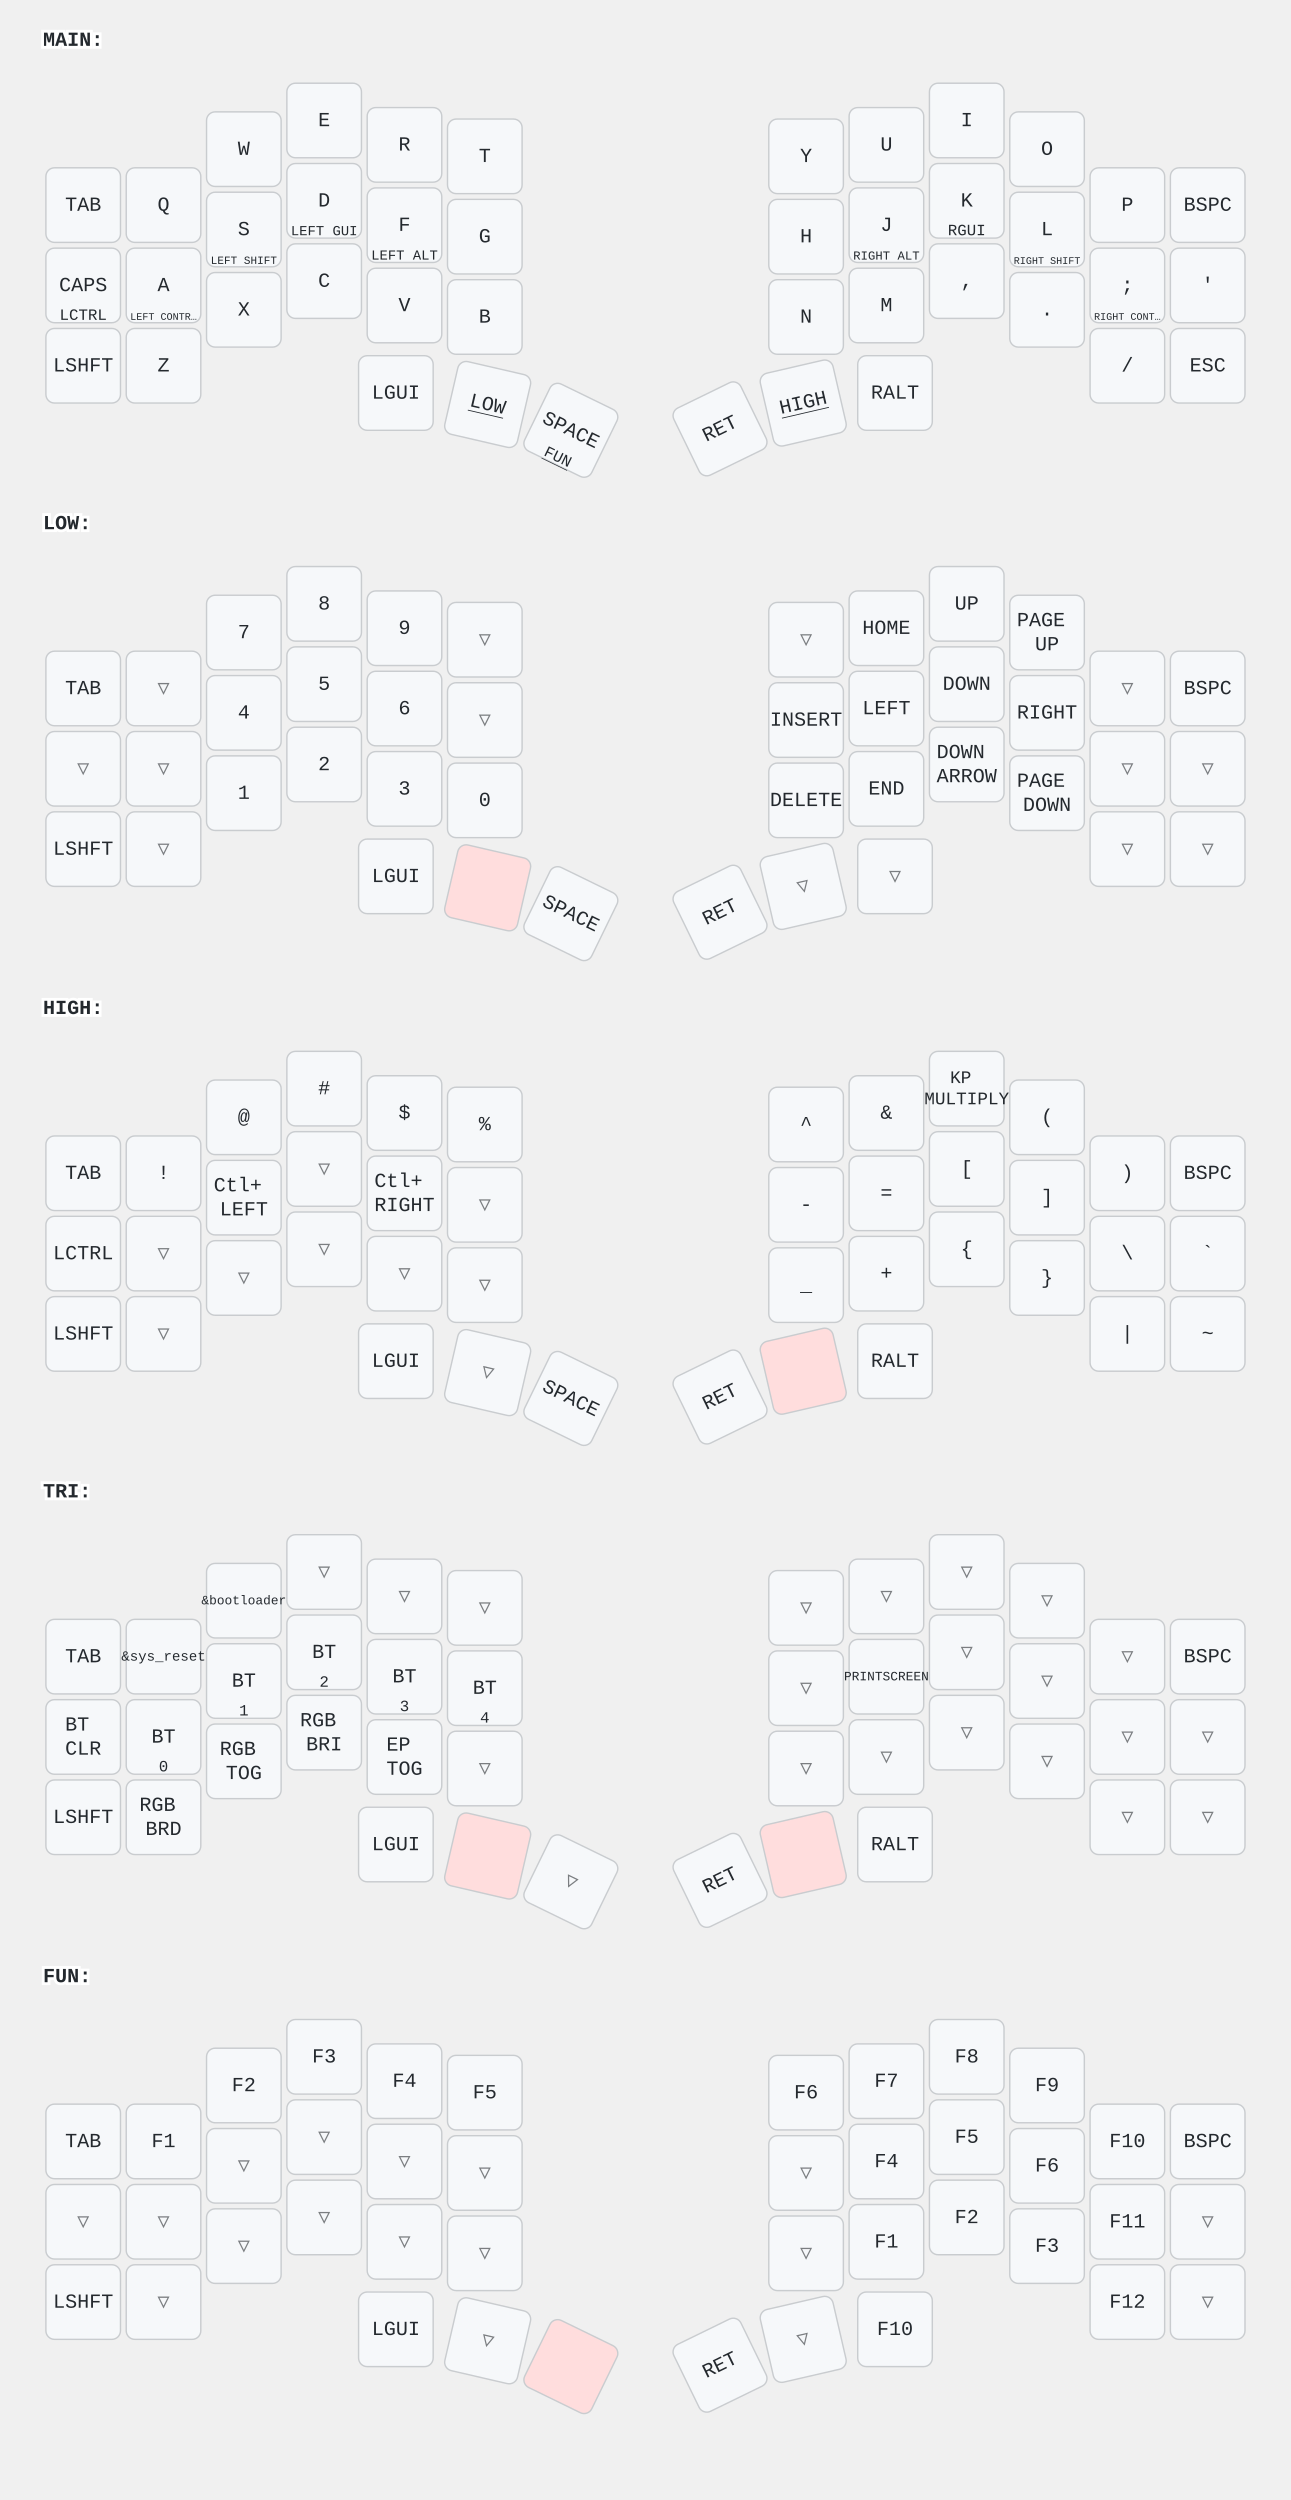
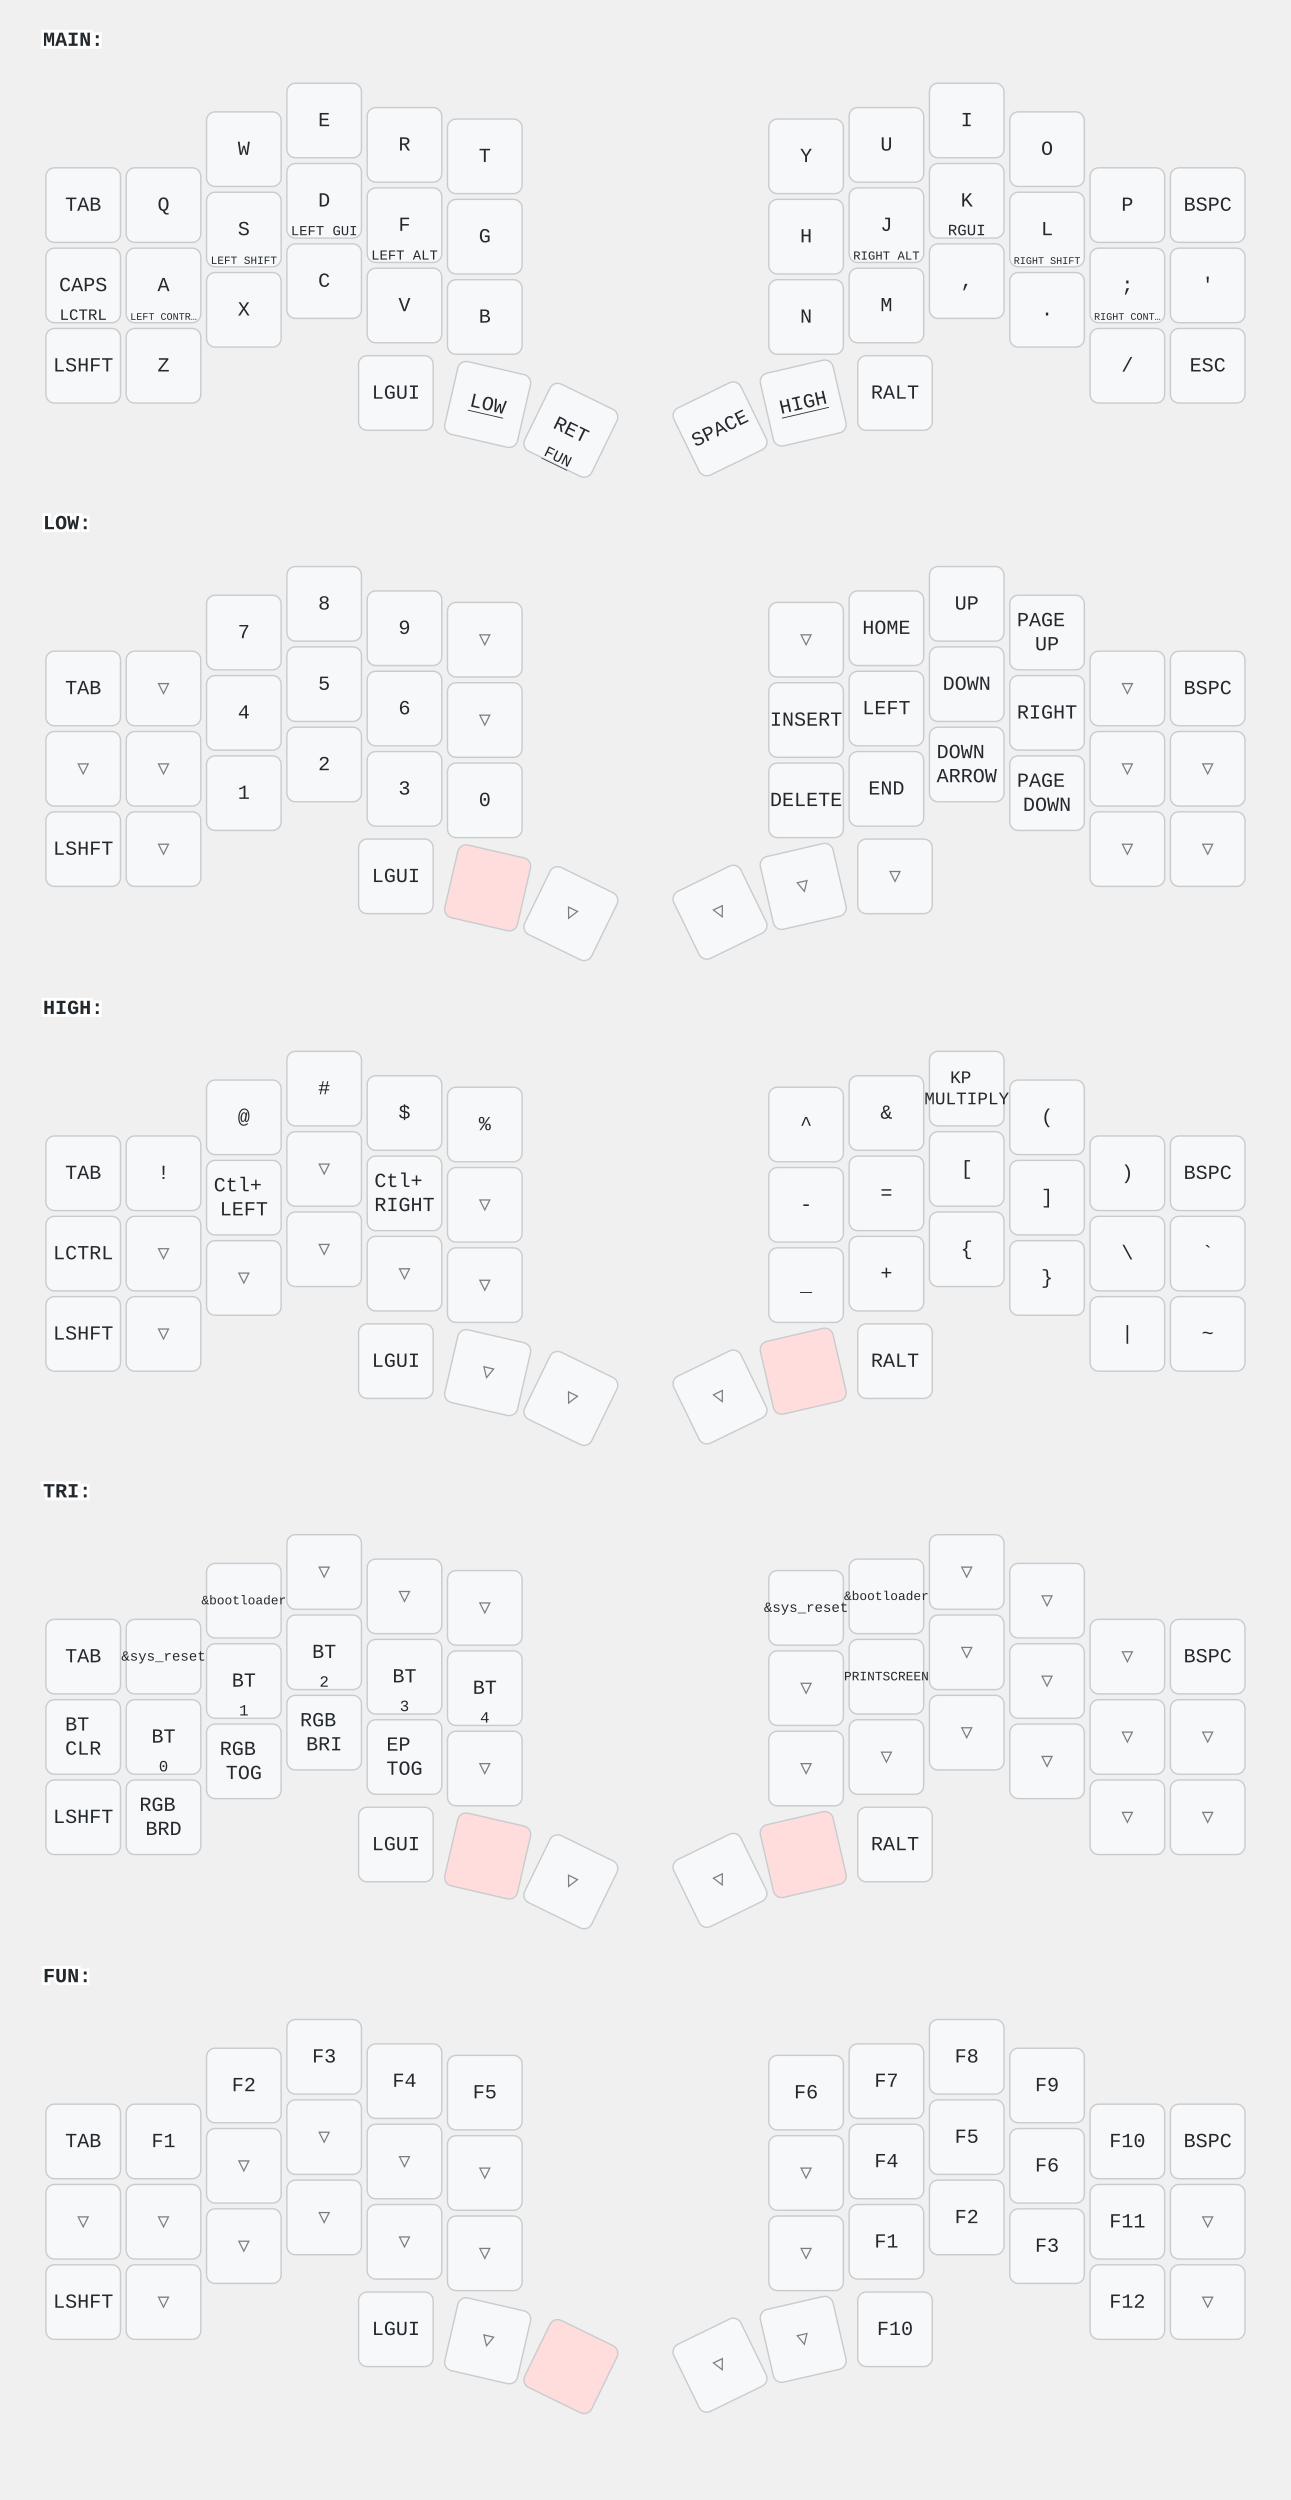
<svg xmlns="http://www.w3.org/2000/svg" width="900" height="1743" viewBox="0 0 900 1743" class="keymap">
  <style>/* inherit to force styles through use tags */
svg path {
    fill: inherit;
}

/* font and background color specifications */
svg.keymap {
    font-family: SFMono-Regular,Consolas,Liberation Mono,Menlo,monospace;
    font-size: 14px;
    font-kerning: normal;
    text-rendering: optimizeLegibility;
    fill: #24292e;
}

/* default key styling */
rect.key {
    fill: #f6f8fa;
}

rect.key, rect.combo {
    stroke: #c9cccf;
    stroke-width: 1;
}

/* default key side styling, only used is draw_key_sides is set */
rect.side {
    filter: brightness(90%);
}

/* color accent for combo boxes */
rect.combo, rect.combo-separate {
    fill: #cdf;
}

/* color accent for held keys */
rect.held, rect.combo.held {
    fill: #fdd;
}

/* color accent for ghost (optional) keys */
rect.ghost, rect.combo.ghost {
    stroke-dasharray: 4, 4;
    stroke-width: 2;
}

text {
    text-anchor: middle;
    dominant-baseline: middle;
}

/* styling for layer labels */
text.label {
    font-weight: bold;
    text-anchor: start;
    stroke: white;
    stroke-width: 4;
    paint-order: stroke;
}

/* styling for optional footer */
text.footer {
    text-anchor: end;
    dominant-baseline: auto;
    stroke: white;
    stroke-width: 4;
    paint-order: stroke;
}

/* styling for combo tap, and key non-tap label text */
text.combo, text.hold, text.shifted, text.left, text.right, text.tl, text.tr, text.bl, text.br {
    font-size: 11px;
}

text.hold, text.bl, text.br {
    text-anchor: middle;
    dominant-baseline: auto;
}

text.shifted, text.tl, text.tr {
    text-anchor: middle;
    dominant-baseline: hanging;
}

text.left, text.tl, text.bl {
    text-anchor: start;
}

text.right, text.tr, text.br {
    text-anchor: end;
}

text.layer-activator {
    text-decoration: underline;
}

/* styling for hold/shifted label text in combo box */
text.combo.hold, text.combo.shifted, text.combo.left, text.combo.right {
    font-size: 8px;
}

/* lighter symbol for transparent keys */
text.trans {
    fill: #7b7e81;
}

/* styling for combo dendrons */
path.combo {
    stroke-width: 1;
    stroke: gray;
    fill: none;
}

/* Start Tabler Icons Cleanup */
/* cannot use height/width with glyphs */
.icon-tabler &gt; path {
    fill: inherit;
    stroke: inherit;
    stroke-width: 2;
}
/* hide tabler's default box */
.icon-tabler &gt; path[stroke="none"][fill="none"] {
    visibility: hidden;
}
/* End Tabler Icons Cleanup */
</style>
  <g transform="translate(30, 0)" class="layer-MAIN">
    <text x="0" y="28" class="label" id="MAIN">MAIN:</text>
    <g transform="translate(0, 56)">
      <g transform="translate(28, 87)" class="key keypos-0">
        <rect rx="6" ry="6" x="-26" y="-26" width="52" height="52" class="key" />
        <text x="0" y="0" class="key tap">TAB</text>
      </g>
      <g transform="translate(84, 87)" class="key keypos-1">
        <rect rx="6" ry="6" x="-26" y="-26" width="52" height="52" class="key" />
        <text x="0" y="0" class="key tap">Q</text>
      </g>
      <g transform="translate(140, 48)" class="key keypos-2">
        <rect rx="6" ry="6" x="-26" y="-26" width="52" height="52" class="key" />
        <text x="0" y="0" class="key tap">W</text>
      </g>
      <g transform="translate(196, 28)" class="key keypos-3">
        <rect rx="6" ry="6" x="-26" y="-26" width="52" height="52" class="key" />
        <text x="0" y="0" class="key tap">E</text>
      </g>
      <g transform="translate(252, 45)" class="key keypos-4">
        <rect rx="6" ry="6" x="-26" y="-26" width="52" height="52" class="key" />
        <text x="0" y="0" class="key tap">R</text>
      </g>
      <g transform="translate(308, 53)" class="key keypos-5">
        <rect rx="6" ry="6" x="-26" y="-26" width="52" height="52" class="key" />
        <text x="0" y="0" class="key tap">T</text>
      </g>
      <g transform="translate(532, 53)" class="key keypos-6">
        <rect rx="6" ry="6" x="-26" y="-26" width="52" height="52" class="key" />
        <text x="0" y="0" class="key tap">Y</text>
      </g>
      <g transform="translate(588, 45)" class="key keypos-7">
        <rect rx="6" ry="6" x="-26" y="-26" width="52" height="52" class="key" />
        <text x="0" y="0" class="key tap">U</text>
      </g>
      <g transform="translate(644, 28)" class="key keypos-8">
        <rect rx="6" ry="6" x="-26" y="-26" width="52" height="52" class="key" />
        <text x="0" y="0" class="key tap">I</text>
      </g>
      <g transform="translate(700, 48)" class="key keypos-9">
        <rect rx="6" ry="6" x="-26" y="-26" width="52" height="52" class="key" />
        <text x="0" y="0" class="key tap">O</text>
      </g>
      <g transform="translate(756, 87)" class="key keypos-10">
        <rect rx="6" ry="6" x="-26" y="-26" width="52" height="52" class="key" />
        <text x="0" y="0" class="key tap">P</text>
      </g>
      <g transform="translate(812, 87)" class="key keypos-11">
        <rect rx="6" ry="6" x="-26" y="-26" width="52" height="52" class="key" />
        <text x="0" y="0" class="key tap">BSPC</text>
      </g>
      <g transform="translate(28, 143)" class="key keypos-12">
        <rect rx="6" ry="6" x="-26" y="-26" width="52" height="52" class="key" />
        <text x="0" y="0" class="key tap">CAPS</text>
        <text x="0" y="24" class="key hold">LCTRL</text>
      </g>
      <g transform="translate(84, 143)" class="key keypos-13">
        <rect rx="6" ry="6" x="-26" y="-26" width="52" height="52" class="key" />
        <text x="0" y="0" class="key tap">A</text>
        <text x="0" y="24" class="key hold">
          <tspan style="font-size: 64%">LEFT CONTR…</tspan>
        </text>
      </g>
      <g transform="translate(140, 104)" class="key keypos-14">
        <rect rx="6" ry="6" x="-26" y="-26" width="52" height="52" class="key" />
        <text x="0" y="0" class="key tap">S</text>
        <text x="0" y="24" class="key hold">
          <tspan style="font-size: 70%">LEFT SHIFT</tspan>
        </text>
      </g>
      <g transform="translate(196, 84)" class="key keypos-15">
        <rect rx="6" ry="6" x="-26" y="-26" width="52" height="52" class="key" />
        <text x="0" y="0" class="key tap">D</text>
        <text x="0" y="24" class="key hold">
          <tspan style="font-size: 88%">LEFT GUI</tspan>
        </text>
      </g>
      <g transform="translate(252, 101)" class="key keypos-16">
        <rect rx="6" ry="6" x="-26" y="-26" width="52" height="52" class="key" />
        <text x="0" y="0" class="key tap">F</text>
        <text x="0" y="24" class="key hold">
          <tspan style="font-size: 88%">LEFT ALT</tspan>
        </text>
      </g>
      <g transform="translate(308, 109)" class="key keypos-17">
        <rect rx="6" ry="6" x="-26" y="-26" width="52" height="52" class="key" />
        <text x="0" y="0" class="key tap">G</text>
      </g>
      <g transform="translate(532, 109)" class="key keypos-18">
        <rect rx="6" ry="6" x="-26" y="-26" width="52" height="52" class="key" />
        <text x="0" y="0" class="key tap">H</text>
      </g>
      <g transform="translate(588, 101)" class="key keypos-19">
        <rect rx="6" ry="6" x="-26" y="-26" width="52" height="52" class="key" />
        <text x="0" y="0" class="key tap">J</text>
        <text x="0" y="24" class="key hold">
          <tspan style="font-size: 78%">RIGHT ALT</tspan>
        </text>
      </g>
      <g transform="translate(644, 84)" class="key keypos-20">
        <rect rx="6" ry="6" x="-26" y="-26" width="52" height="52" class="key" />
        <text x="0" y="0" class="key tap">K</text>
        <text x="0" y="24" class="key hold">RGUI</text>
      </g>
      <g transform="translate(700, 104)" class="key keypos-21">
        <rect rx="6" ry="6" x="-26" y="-26" width="52" height="52" class="key" />
        <text x="0" y="0" class="key tap">L</text>
        <text x="0" y="24" class="key hold">
          <tspan style="font-size: 64%">RIGHT SHIFT</tspan>
        </text>
      </g>
      <g transform="translate(756, 143)" class="key keypos-22">
        <rect rx="6" ry="6" x="-26" y="-26" width="52" height="52" class="key" />
        <text x="0" y="0" class="key tap">;</text>
        <text x="0" y="24" class="key hold">
          <tspan style="font-size: 64%">RIGHT CONT…</tspan>
        </text>
      </g>
      <g transform="translate(812, 143)" class="key keypos-23">
        <rect rx="6" ry="6" x="-26" y="-26" width="52" height="52" class="key" />
        <text x="0" y="0" class="key tap">'</text>
      </g>
      <g transform="translate(28, 199)" class="key keypos-24">
        <rect rx="6" ry="6" x="-26" y="-26" width="52" height="52" class="key" />
        <text x="0" y="0" class="key tap">LSHFT</text>
      </g>
      <g transform="translate(84, 199)" class="key keypos-25">
        <rect rx="6" ry="6" x="-26" y="-26" width="52" height="52" class="key" />
        <text x="0" y="0" class="key tap">Z</text>
      </g>
      <g transform="translate(140, 160)" class="key keypos-26">
        <rect rx="6" ry="6" x="-26" y="-26" width="52" height="52" class="key" />
        <text x="0" y="0" class="key tap">X</text>
      </g>
      <g transform="translate(196, 140)" class="key keypos-27">
        <rect rx="6" ry="6" x="-26" y="-26" width="52" height="52" class="key" />
        <text x="0" y="0" class="key tap">C</text>
      </g>
      <g transform="translate(252, 157)" class="key keypos-28">
        <rect rx="6" ry="6" x="-26" y="-26" width="52" height="52" class="key" />
        <text x="0" y="0" class="key tap">V</text>
      </g>
      <g transform="translate(308, 165)" class="key keypos-29">
        <rect rx="6" ry="6" x="-26" y="-26" width="52" height="52" class="key" />
        <text x="0" y="0" class="key tap">B</text>
      </g>
      <g transform="translate(532, 165)" class="key keypos-30">
        <rect rx="6" ry="6" x="-26" y="-26" width="52" height="52" class="key" />
        <text x="0" y="0" class="key tap">N</text>
      </g>
      <g transform="translate(588, 157)" class="key keypos-31">
        <rect rx="6" ry="6" x="-26" y="-26" width="52" height="52" class="key" />
        <text x="0" y="0" class="key tap">M</text>
      </g>
      <g transform="translate(644, 140)" class="key keypos-32">
        <rect rx="6" ry="6" x="-26" y="-26" width="52" height="52" class="key" />
        <text x="0" y="0" class="key tap">,</text>
      </g>
      <g transform="translate(700, 160)" class="key keypos-33">
        <rect rx="6" ry="6" x="-26" y="-26" width="52" height="52" class="key" />
        <text x="0" y="0" class="key tap">.</text>
      </g>
      <g transform="translate(756, 199)" class="key keypos-34">
        <rect rx="6" ry="6" x="-26" y="-26" width="52" height="52" class="key" />
        <text x="0" y="0" class="key tap">/</text>
      </g>
      <g transform="translate(812, 199)" class="key keypos-35">
        <rect rx="6" ry="6" x="-26" y="-26" width="52" height="52" class="key" />
        <text x="0" y="0" class="key tap">ESC</text>
      </g>
      <g transform="translate(246, 218)" class="key keypos-36">
        <rect rx="6" ry="6" x="-26" y="-26" width="52" height="52" class="key" />
        <text x="0" y="0" class="key tap">LGUI</text>
      </g>
      <g transform="translate(310, 226) rotate(13.0)" class="key keypos-37">
        <rect rx="6" ry="6" x="-26" y="-26" width="52" height="52" class="key" />
        <a href="#LOW">
          <text x="0" y="0" class="key tap layer-activator">LOW</text>
        </a>
      </g>
      <g transform="translate(368, 244) rotate(26.0)" class="key keypos-38">
        <rect rx="6" ry="6" x="-26" y="-26" width="52" height="52" class="key" />
-         <text x="0" y="0" class="key tap">SPACE</text>
+         <text x="0" y="0" class="key tap">RET</text>
        <a href="#FUN">
          <text x="0" y="24" class="key hold layer-activator">FUN</text>
        </a>
      </g>
      <g transform="translate(472, 243) rotate(-26.0)" class="key keypos-39">
        <rect rx="6" ry="6" x="-26" y="-26" width="52" height="52" class="key" />
-         <text x="0" y="0" class="key tap">RET</text>
+         <text x="0" y="0" class="key tap">SPACE</text>
      </g>
      <g transform="translate(530, 225) rotate(-13.0)" class="key keypos-40">
        <rect rx="6" ry="6" x="-26" y="-26" width="52" height="52" class="key" />
        <a href="#HIGH">
          <text x="0" y="0" class="key tap layer-activator">HIGH</text>
        </a>
      </g>
      <g transform="translate(594, 218)" class="key keypos-41">
        <rect rx="6" ry="6" x="-26" y="-26" width="52" height="52" class="key" />
        <text x="0" y="0" class="key tap">RALT</text>
      </g>
    </g>
  </g>
  <g transform="translate(30, 337)" class="layer-LOW">
    <text x="0" y="28" class="label" id="LOW">LOW:</text>
    <g transform="translate(0, 56)">
      <g transform="translate(28, 87)" class="key keypos-0">
        <rect rx="6" ry="6" x="-26" y="-26" width="52" height="52" class="key" />
        <text x="0" y="0" class="key tap">TAB</text>
      </g>
      <g transform="translate(84, 87)" class="key trans keypos-1">
        <rect rx="6" ry="6" x="-26" y="-26" width="52" height="52" class="key trans" />
        <text x="0" y="0" class="key trans tap">▽</text>
      </g>
      <g transform="translate(140, 48)" class="key keypos-2">
        <rect rx="6" ry="6" x="-26" y="-26" width="52" height="52" class="key" />
        <text x="0" y="0" class="key tap">7</text>
      </g>
      <g transform="translate(196, 28)" class="key keypos-3">
        <rect rx="6" ry="6" x="-26" y="-26" width="52" height="52" class="key" />
        <text x="0" y="0" class="key tap">8</text>
      </g>
      <g transform="translate(252, 45)" class="key keypos-4">
        <rect rx="6" ry="6" x="-26" y="-26" width="52" height="52" class="key" />
        <text x="0" y="0" class="key tap">9</text>
      </g>
      <g transform="translate(308, 53)" class="key trans keypos-5">
        <rect rx="6" ry="6" x="-26" y="-26" width="52" height="52" class="key trans" />
        <text x="0" y="0" class="key trans tap">▽</text>
      </g>
      <g transform="translate(532, 53)" class="key trans keypos-6">
        <rect rx="6" ry="6" x="-26" y="-26" width="52" height="52" class="key trans" />
        <text x="0" y="0" class="key trans tap">▽</text>
      </g>
      <g transform="translate(588, 45)" class="key keypos-7">
        <rect rx="6" ry="6" x="-26" y="-26" width="52" height="52" class="key" />
        <text x="0" y="0" class="key tap">HOME</text>
      </g>
      <g transform="translate(644, 28)" class="key keypos-8">
        <rect rx="6" ry="6" x="-26" y="-26" width="52" height="52" class="key" />
        <text x="0" y="0" class="key tap">UP</text>
      </g>
      <g transform="translate(700, 48)" class="key keypos-9">
        <rect rx="6" ry="6" x="-26" y="-26" width="52" height="52" class="key" />
        <text x="0" y="0" class="key tap">
          <tspan x="0" dy="-0.6em">PAGE</tspan>
          <tspan x="0" dy="1.2em">UP</tspan>
        </text>
      </g>
      <g transform="translate(756, 87)" class="key trans keypos-10">
        <rect rx="6" ry="6" x="-26" y="-26" width="52" height="52" class="key trans" />
        <text x="0" y="0" class="key trans tap">▽</text>
      </g>
      <g transform="translate(812, 87)" class="key keypos-11">
        <rect rx="6" ry="6" x="-26" y="-26" width="52" height="52" class="key" />
        <text x="0" y="0" class="key tap">BSPC</text>
      </g>
      <g transform="translate(28, 143)" class="key trans keypos-12">
        <rect rx="6" ry="6" x="-26" y="-26" width="52" height="52" class="key trans" />
        <text x="0" y="0" class="key trans tap">▽</text>
      </g>
      <g transform="translate(84, 143)" class="key trans keypos-13">
        <rect rx="6" ry="6" x="-26" y="-26" width="52" height="52" class="key trans" />
        <text x="0" y="0" class="key trans tap">▽</text>
      </g>
      <g transform="translate(140, 104)" class="key keypos-14">
        <rect rx="6" ry="6" x="-26" y="-26" width="52" height="52" class="key" />
        <text x="0" y="0" class="key tap">4</text>
      </g>
      <g transform="translate(196, 84)" class="key keypos-15">
        <rect rx="6" ry="6" x="-26" y="-26" width="52" height="52" class="key" />
        <text x="0" y="0" class="key tap">5</text>
      </g>
      <g transform="translate(252, 101)" class="key keypos-16">
        <rect rx="6" ry="6" x="-26" y="-26" width="52" height="52" class="key" />
        <text x="0" y="0" class="key tap">6</text>
      </g>
      <g transform="translate(308, 109)" class="key trans keypos-17">
        <rect rx="6" ry="6" x="-26" y="-26" width="52" height="52" class="key trans" />
        <text x="0" y="0" class="key trans tap">▽</text>
      </g>
      <g transform="translate(532, 109)" class="key keypos-18">
        <rect rx="6" ry="6" x="-26" y="-26" width="52" height="52" class="key" />
        <text x="0" y="0" class="key tap">INSERT</text>
      </g>
      <g transform="translate(588, 101)" class="key keypos-19">
        <rect rx="6" ry="6" x="-26" y="-26" width="52" height="52" class="key" />
        <text x="0" y="0" class="key tap">LEFT</text>
      </g>
      <g transform="translate(644, 84)" class="key keypos-20">
        <rect rx="6" ry="6" x="-26" y="-26" width="52" height="52" class="key" />
        <text x="0" y="0" class="key tap">DOWN</text>
      </g>
      <g transform="translate(700, 104)" class="key keypos-21">
        <rect rx="6" ry="6" x="-26" y="-26" width="52" height="52" class="key" />
        <text x="0" y="0" class="key tap">RIGHT</text>
      </g>
      <g transform="translate(756, 143)" class="key trans keypos-22">
        <rect rx="6" ry="6" x="-26" y="-26" width="52" height="52" class="key trans" />
        <text x="0" y="0" class="key trans tap">▽</text>
      </g>
      <g transform="translate(812, 143)" class="key trans keypos-23">
        <rect rx="6" ry="6" x="-26" y="-26" width="52" height="52" class="key trans" />
        <text x="0" y="0" class="key trans tap">▽</text>
      </g>
      <g transform="translate(28, 199)" class="key keypos-24">
        <rect rx="6" ry="6" x="-26" y="-26" width="52" height="52" class="key" />
        <text x="0" y="0" class="key tap">LSHFT</text>
      </g>
      <g transform="translate(84, 199)" class="key trans keypos-25">
        <rect rx="6" ry="6" x="-26" y="-26" width="52" height="52" class="key trans" />
        <text x="0" y="0" class="key trans tap">▽</text>
      </g>
      <g transform="translate(140, 160)" class="key keypos-26">
        <rect rx="6" ry="6" x="-26" y="-26" width="52" height="52" class="key" />
        <text x="0" y="0" class="key tap">1</text>
      </g>
      <g transform="translate(196, 140)" class="key keypos-27">
        <rect rx="6" ry="6" x="-26" y="-26" width="52" height="52" class="key" />
        <text x="0" y="0" class="key tap">2</text>
      </g>
      <g transform="translate(252, 157)" class="key keypos-28">
        <rect rx="6" ry="6" x="-26" y="-26" width="52" height="52" class="key" />
        <text x="0" y="0" class="key tap">3</text>
      </g>
      <g transform="translate(308, 165)" class="key keypos-29">
        <rect rx="6" ry="6" x="-26" y="-26" width="52" height="52" class="key" />
        <text x="0" y="0" class="key tap">0</text>
      </g>
      <g transform="translate(532, 165)" class="key keypos-30">
        <rect rx="6" ry="6" x="-26" y="-26" width="52" height="52" class="key" />
        <text x="0" y="0" class="key tap">DELETE</text>
      </g>
      <g transform="translate(588, 157)" class="key keypos-31">
        <rect rx="6" ry="6" x="-26" y="-26" width="52" height="52" class="key" />
        <text x="0" y="0" class="key tap">END</text>
      </g>
      <g transform="translate(644, 140)" class="key keypos-32">
        <rect rx="6" ry="6" x="-26" y="-26" width="52" height="52" class="key" />
        <text x="0" y="0" class="key tap">
          <tspan x="0" dy="-0.6em">DOWN</tspan>
          <tspan x="0" dy="1.2em">ARROW</tspan>
        </text>
      </g>
      <g transform="translate(700, 160)" class="key keypos-33">
        <rect rx="6" ry="6" x="-26" y="-26" width="52" height="52" class="key" />
        <text x="0" y="0" class="key tap">
          <tspan x="0" dy="-0.6em">PAGE</tspan>
          <tspan x="0" dy="1.2em">DOWN</tspan>
        </text>
      </g>
      <g transform="translate(756, 199)" class="key trans keypos-34">
        <rect rx="6" ry="6" x="-26" y="-26" width="52" height="52" class="key trans" />
        <text x="0" y="0" class="key trans tap">▽</text>
      </g>
      <g transform="translate(812, 199)" class="key trans keypos-35">
        <rect rx="6" ry="6" x="-26" y="-26" width="52" height="52" class="key trans" />
        <text x="0" y="0" class="key trans tap">▽</text>
      </g>
      <g transform="translate(246, 218)" class="key keypos-36">
        <rect rx="6" ry="6" x="-26" y="-26" width="52" height="52" class="key" />
        <text x="0" y="0" class="key tap">LGUI</text>
      </g>
      <g transform="translate(310, 226) rotate(13.0)" class="key held keypos-37">
        <rect rx="6" ry="6" x="-26" y="-26" width="52" height="52" class="key held" />
      </g>
-       <g transform="translate(368, 244) rotate(26.0)" class="key keypos-38">
-         <rect rx="6" ry="6" x="-26" y="-26" width="52" height="52" class="key" />
-         <text x="0" y="0" class="key tap">SPACE</text>
-       </g>
-       <g transform="translate(472, 243) rotate(-26.0)" class="key keypos-39">
-         <rect rx="6" ry="6" x="-26" y="-26" width="52" height="52" class="key" />
-         <text x="0" y="0" class="key tap">RET</text>
+       <g transform="translate(368, 244) rotate(26.0)" class="key trans keypos-38">
+         <rect rx="6" ry="6" x="-26" y="-26" width="52" height="52" class="key trans" />
+         <text x="0" y="0" class="key trans tap">▽</text>
+       </g>
+       <g transform="translate(472, 243) rotate(-26.0)" class="key trans keypos-39">
+         <rect rx="6" ry="6" x="-26" y="-26" width="52" height="52" class="key trans" />
+         <text x="0" y="0" class="key trans tap">▽</text>
      </g>
      <g transform="translate(530, 225) rotate(-13.0)" class="key trans keypos-40">
        <rect rx="6" ry="6" x="-26" y="-26" width="52" height="52" class="key trans" />
        <text x="0" y="0" class="key trans tap">▽</text>
      </g>
      <g transform="translate(594, 218)" class="key trans keypos-41">
        <rect rx="6" ry="6" x="-26" y="-26" width="52" height="52" class="key trans" />
        <text x="0" y="0" class="key trans tap">▽</text>
      </g>
    </g>
  </g>
  <g transform="translate(30, 675)" class="layer-HIGH">
    <text x="0" y="28" class="label" id="HIGH">HIGH:</text>
    <g transform="translate(0, 56)">
      <g transform="translate(28, 87)" class="key keypos-0">
        <rect rx="6" ry="6" x="-26" y="-26" width="52" height="52" class="key" />
        <text x="0" y="0" class="key tap">TAB</text>
      </g>
      <g transform="translate(84, 87)" class="key keypos-1">
        <rect rx="6" ry="6" x="-26" y="-26" width="52" height="52" class="key" />
        <text x="0" y="0" class="key tap">!</text>
      </g>
      <g transform="translate(140, 48)" class="key keypos-2">
        <rect rx="6" ry="6" x="-26" y="-26" width="52" height="52" class="key" />
        <text x="0" y="0" class="key tap">@</text>
      </g>
      <g transform="translate(196, 28)" class="key keypos-3">
        <rect rx="6" ry="6" x="-26" y="-26" width="52" height="52" class="key" />
        <text x="0" y="0" class="key tap">#</text>
      </g>
      <g transform="translate(252, 45)" class="key keypos-4">
        <rect rx="6" ry="6" x="-26" y="-26" width="52" height="52" class="key" />
        <text x="0" y="0" class="key tap">$</text>
      </g>
      <g transform="translate(308, 53)" class="key keypos-5">
        <rect rx="6" ry="6" x="-26" y="-26" width="52" height="52" class="key" />
        <text x="0" y="0" class="key tap">%</text>
      </g>
      <g transform="translate(532, 53)" class="key keypos-6">
        <rect rx="6" ry="6" x="-26" y="-26" width="52" height="52" class="key" />
        <text x="0" y="0" class="key tap">^</text>
      </g>
      <g transform="translate(588, 45)" class="key keypos-7">
        <rect rx="6" ry="6" x="-26" y="-26" width="52" height="52" class="key" />
        <text x="0" y="0" class="key tap">&amp;</text>
      </g>
      <g transform="translate(644, 28)" class="key keypos-8">
        <rect rx="6" ry="6" x="-26" y="-26" width="52" height="52" class="key" />
        <text x="0" y="0" class="key tap">
          <tspan x="0" dy="-0.6em" style="font-size: 88%">KP</tspan>
          <tspan x="0" dy="1.2em" style="font-size: 88%">MULTIPLY</tspan>
        </text>
      </g>
      <g transform="translate(700, 48)" class="key keypos-9">
        <rect rx="6" ry="6" x="-26" y="-26" width="52" height="52" class="key" />
        <text x="0" y="0" class="key tap">(</text>
      </g>
      <g transform="translate(756, 87)" class="key keypos-10">
        <rect rx="6" ry="6" x="-26" y="-26" width="52" height="52" class="key" />
        <text x="0" y="0" class="key tap">)</text>
      </g>
      <g transform="translate(812, 87)" class="key keypos-11">
        <rect rx="6" ry="6" x="-26" y="-26" width="52" height="52" class="key" />
        <text x="0" y="0" class="key tap">BSPC</text>
      </g>
      <g transform="translate(28, 143)" class="key keypos-12">
        <rect rx="6" ry="6" x="-26" y="-26" width="52" height="52" class="key" />
        <text x="0" y="0" class="key tap">LCTRL</text>
      </g>
      <g transform="translate(84, 143)" class="key trans keypos-13">
        <rect rx="6" ry="6" x="-26" y="-26" width="52" height="52" class="key trans" />
        <text x="0" y="0" class="key trans tap">▽</text>
      </g>
      <g transform="translate(140, 104)" class="key keypos-14">
        <rect rx="6" ry="6" x="-26" y="-26" width="52" height="52" class="key" />
        <text x="0" y="0" class="key tap">
          <tspan x="0" dy="-0.6em">Ctl+</tspan>
          <tspan x="0" dy="1.2em">LEFT</tspan>
        </text>
      </g>
      <g transform="translate(196, 84)" class="key trans keypos-15">
        <rect rx="6" ry="6" x="-26" y="-26" width="52" height="52" class="key trans" />
        <text x="0" y="0" class="key trans tap">▽</text>
      </g>
      <g transform="translate(252, 101)" class="key keypos-16">
        <rect rx="6" ry="6" x="-26" y="-26" width="52" height="52" class="key" />
        <text x="0" y="0" class="key tap">
          <tspan x="0" dy="-0.6em">Ctl+</tspan>
          <tspan x="0" dy="1.2em">RIGHT</tspan>
        </text>
      </g>
      <g transform="translate(308, 109)" class="key trans keypos-17">
        <rect rx="6" ry="6" x="-26" y="-26" width="52" height="52" class="key trans" />
        <text x="0" y="0" class="key trans tap">▽</text>
      </g>
      <g transform="translate(532, 109)" class="key keypos-18">
        <rect rx="6" ry="6" x="-26" y="-26" width="52" height="52" class="key" />
        <text x="0" y="0" class="key tap">-</text>
      </g>
      <g transform="translate(588, 101)" class="key keypos-19">
        <rect rx="6" ry="6" x="-26" y="-26" width="52" height="52" class="key" />
        <text x="0" y="0" class="key tap">=</text>
      </g>
      <g transform="translate(644, 84)" class="key keypos-20">
        <rect rx="6" ry="6" x="-26" y="-26" width="52" height="52" class="key" />
        <text x="0" y="0" class="key tap">[</text>
      </g>
      <g transform="translate(700, 104)" class="key keypos-21">
        <rect rx="6" ry="6" x="-26" y="-26" width="52" height="52" class="key" />
        <text x="0" y="0" class="key tap">]</text>
      </g>
      <g transform="translate(756, 143)" class="key keypos-22">
        <rect rx="6" ry="6" x="-26" y="-26" width="52" height="52" class="key" />
        <text x="0" y="0" class="key tap">\</text>
      </g>
      <g transform="translate(812, 143)" class="key keypos-23">
        <rect rx="6" ry="6" x="-26" y="-26" width="52" height="52" class="key" />
        <text x="0" y="0" class="key tap">`</text>
      </g>
      <g transform="translate(28, 199)" class="key keypos-24">
        <rect rx="6" ry="6" x="-26" y="-26" width="52" height="52" class="key" />
        <text x="0" y="0" class="key tap">LSHFT</text>
      </g>
      <g transform="translate(84, 199)" class="key trans keypos-25">
        <rect rx="6" ry="6" x="-26" y="-26" width="52" height="52" class="key trans" />
        <text x="0" y="0" class="key trans tap">▽</text>
      </g>
      <g transform="translate(140, 160)" class="key trans keypos-26">
        <rect rx="6" ry="6" x="-26" y="-26" width="52" height="52" class="key trans" />
        <text x="0" y="0" class="key trans tap">▽</text>
      </g>
      <g transform="translate(196, 140)" class="key trans keypos-27">
        <rect rx="6" ry="6" x="-26" y="-26" width="52" height="52" class="key trans" />
        <text x="0" y="0" class="key trans tap">▽</text>
      </g>
      <g transform="translate(252, 157)" class="key trans keypos-28">
        <rect rx="6" ry="6" x="-26" y="-26" width="52" height="52" class="key trans" />
        <text x="0" y="0" class="key trans tap">▽</text>
      </g>
      <g transform="translate(308, 165)" class="key trans keypos-29">
        <rect rx="6" ry="6" x="-26" y="-26" width="52" height="52" class="key trans" />
        <text x="0" y="0" class="key trans tap">▽</text>
      </g>
      <g transform="translate(532, 165)" class="key keypos-30">
        <rect rx="6" ry="6" x="-26" y="-26" width="52" height="52" class="key" />
        <text x="0" y="0" class="key tap">_</text>
      </g>
      <g transform="translate(588, 157)" class="key keypos-31">
        <rect rx="6" ry="6" x="-26" y="-26" width="52" height="52" class="key" />
        <text x="0" y="0" class="key tap">+</text>
      </g>
      <g transform="translate(644, 140)" class="key keypos-32">
        <rect rx="6" ry="6" x="-26" y="-26" width="52" height="52" class="key" />
        <text x="0" y="0" class="key tap">{</text>
      </g>
      <g transform="translate(700, 160)" class="key keypos-33">
        <rect rx="6" ry="6" x="-26" y="-26" width="52" height="52" class="key" />
        <text x="0" y="0" class="key tap">}</text>
      </g>
      <g transform="translate(756, 199)" class="key keypos-34">
        <rect rx="6" ry="6" x="-26" y="-26" width="52" height="52" class="key" />
        <text x="0" y="0" class="key tap">|</text>
      </g>
      <g transform="translate(812, 199)" class="key keypos-35">
        <rect rx="6" ry="6" x="-26" y="-26" width="52" height="52" class="key" />
        <text x="0" y="0" class="key tap">~</text>
      </g>
      <g transform="translate(246, 218)" class="key keypos-36">
        <rect rx="6" ry="6" x="-26" y="-26" width="52" height="52" class="key" />
        <text x="0" y="0" class="key tap">LGUI</text>
      </g>
      <g transform="translate(310, 226) rotate(13.0)" class="key trans keypos-37">
        <rect rx="6" ry="6" x="-26" y="-26" width="52" height="52" class="key trans" />
        <text x="0" y="0" class="key trans tap">▽</text>
      </g>
-       <g transform="translate(368, 244) rotate(26.0)" class="key keypos-38">
-         <rect rx="6" ry="6" x="-26" y="-26" width="52" height="52" class="key" />
-         <text x="0" y="0" class="key tap">SPACE</text>
-       </g>
-       <g transform="translate(472, 243) rotate(-26.0)" class="key keypos-39">
-         <rect rx="6" ry="6" x="-26" y="-26" width="52" height="52" class="key" />
-         <text x="0" y="0" class="key tap">RET</text>
+       <g transform="translate(368, 244) rotate(26.0)" class="key trans keypos-38">
+         <rect rx="6" ry="6" x="-26" y="-26" width="52" height="52" class="key trans" />
+         <text x="0" y="0" class="key trans tap">▽</text>
+       </g>
+       <g transform="translate(472, 243) rotate(-26.0)" class="key trans keypos-39">
+         <rect rx="6" ry="6" x="-26" y="-26" width="52" height="52" class="key trans" />
+         <text x="0" y="0" class="key trans tap">▽</text>
      </g>
      <g transform="translate(530, 225) rotate(-13.0)" class="key held keypos-40">
        <rect rx="6" ry="6" x="-26" y="-26" width="52" height="52" class="key held" />
      </g>
      <g transform="translate(594, 218)" class="key keypos-41">
        <rect rx="6" ry="6" x="-26" y="-26" width="52" height="52" class="key" />
        <text x="0" y="0" class="key tap">RALT</text>
      </g>
    </g>
  </g>
  <g transform="translate(30, 1012)" class="layer-TRI">
    <text x="0" y="28" class="label" id="TRI">TRI:</text>
    <g transform="translate(0, 56)">
      <g transform="translate(28, 87)" class="key keypos-0">
        <rect rx="6" ry="6" x="-26" y="-26" width="52" height="52" class="key" />
        <text x="0" y="0" class="key tap">TAB</text>
      </g>
      <g transform="translate(84, 87)" class="key keypos-1">
        <rect rx="6" ry="6" x="-26" y="-26" width="52" height="52" class="key" />
        <text x="0" y="0" class="key tap">
          <tspan style="font-size: 70%">&amp;sys_reset</tspan>
        </text>
      </g>
      <g transform="translate(140, 48)" class="key keypos-2">
        <rect rx="6" ry="6" x="-26" y="-26" width="52" height="52" class="key" />
        <text x="0" y="0" class="key tap">
          <tspan style="font-size: 64%">&amp;bootloader</tspan>
        </text>
      </g>
      <g transform="translate(196, 28)" class="key trans keypos-3">
        <rect rx="6" ry="6" x="-26" y="-26" width="52" height="52" class="key trans" />
        <text x="0" y="0" class="key trans tap">▽</text>
      </g>
      <g transform="translate(252, 45)" class="key trans keypos-4">
        <rect rx="6" ry="6" x="-26" y="-26" width="52" height="52" class="key trans" />
        <text x="0" y="0" class="key trans tap">▽</text>
      </g>
      <g transform="translate(308, 53)" class="key trans keypos-5">
        <rect rx="6" ry="6" x="-26" y="-26" width="52" height="52" class="key trans" />
        <text x="0" y="0" class="key trans tap">▽</text>
      </g>
-       <g transform="translate(532, 53)" class="key trans keypos-6">
-         <rect rx="6" ry="6" x="-26" y="-26" width="52" height="52" class="key trans" />
-         <text x="0" y="0" class="key trans tap">▽</text>
-       </g>
-       <g transform="translate(588, 45)" class="key trans keypos-7">
-         <rect rx="6" ry="6" x="-26" y="-26" width="52" height="52" class="key trans" />
-         <text x="0" y="0" class="key trans tap">▽</text>
+       <g transform="translate(532, 53)" class="key keypos-6">
+         <rect rx="6" ry="6" x="-26" y="-26" width="52" height="52" class="key" />
+         <text x="0" y="0" class="key tap">
+           <tspan style="font-size: 70%">&amp;sys_reset</tspan>
+         </text>
+       </g>
+       <g transform="translate(588, 45)" class="key keypos-7">
+         <rect rx="6" ry="6" x="-26" y="-26" width="52" height="52" class="key" />
+         <text x="0" y="0" class="key tap">
+           <tspan style="font-size: 64%">&amp;bootloader</tspan>
+         </text>
      </g>
      <g transform="translate(644, 28)" class="key trans keypos-8">
        <rect rx="6" ry="6" x="-26" y="-26" width="52" height="52" class="key trans" />
        <text x="0" y="0" class="key trans tap">▽</text>
      </g>
      <g transform="translate(700, 48)" class="key trans keypos-9">
        <rect rx="6" ry="6" x="-26" y="-26" width="52" height="52" class="key trans" />
        <text x="0" y="0" class="key trans tap">▽</text>
      </g>
      <g transform="translate(756, 87)" class="key trans keypos-10">
        <rect rx="6" ry="6" x="-26" y="-26" width="52" height="52" class="key trans" />
        <text x="0" y="0" class="key trans tap">▽</text>
      </g>
      <g transform="translate(812, 87)" class="key keypos-11">
        <rect rx="6" ry="6" x="-26" y="-26" width="52" height="52" class="key" />
        <text x="0" y="0" class="key tap">BSPC</text>
      </g>
      <g transform="translate(28, 143)" class="key keypos-12">
        <rect rx="6" ry="6" x="-26" y="-26" width="52" height="52" class="key" />
        <text x="0" y="0" class="key tap">
          <tspan x="0" dy="-0.6em">BT</tspan>
          <tspan x="0" dy="1.2em">CLR</tspan>
        </text>
      </g>
      <g transform="translate(84, 143)" class="key keypos-13">
        <rect rx="6" ry="6" x="-26" y="-26" width="52" height="52" class="key" />
        <text x="0" y="0" class="key tap">BT</text>
        <text x="0" y="24" class="key hold">0</text>
      </g>
      <g transform="translate(140, 104)" class="key keypos-14">
        <rect rx="6" ry="6" x="-26" y="-26" width="52" height="52" class="key" />
        <text x="0" y="0" class="key tap">BT</text>
        <text x="0" y="24" class="key hold">1</text>
      </g>
      <g transform="translate(196, 84)" class="key keypos-15">
        <rect rx="6" ry="6" x="-26" y="-26" width="52" height="52" class="key" />
        <text x="0" y="0" class="key tap">BT</text>
        <text x="0" y="24" class="key hold">2</text>
      </g>
      <g transform="translate(252, 101)" class="key keypos-16">
        <rect rx="6" ry="6" x="-26" y="-26" width="52" height="52" class="key" />
        <text x="0" y="0" class="key tap">BT</text>
        <text x="0" y="24" class="key hold">3</text>
      </g>
      <g transform="translate(308, 109)" class="key keypos-17">
        <rect rx="6" ry="6" x="-26" y="-26" width="52" height="52" class="key" />
        <text x="0" y="0" class="key tap">BT</text>
        <text x="0" y="24" class="key hold">4</text>
      </g>
      <g transform="translate(532, 109)" class="key trans keypos-18">
        <rect rx="6" ry="6" x="-26" y="-26" width="52" height="52" class="key trans" />
        <text x="0" y="0" class="key trans tap">▽</text>
      </g>
      <g transform="translate(588, 101)" class="key keypos-19">
        <rect rx="6" ry="6" x="-26" y="-26" width="52" height="52" class="key" />
        <text x="0" y="0" class="key tap">
          <tspan style="font-size: 64%">PRINTSCREEN</tspan>
        </text>
      </g>
      <g transform="translate(644, 84)" class="key trans keypos-20">
        <rect rx="6" ry="6" x="-26" y="-26" width="52" height="52" class="key trans" />
        <text x="0" y="0" class="key trans tap">▽</text>
      </g>
      <g transform="translate(700, 104)" class="key trans keypos-21">
        <rect rx="6" ry="6" x="-26" y="-26" width="52" height="52" class="key trans" />
        <text x="0" y="0" class="key trans tap">▽</text>
      </g>
      <g transform="translate(756, 143)" class="key trans keypos-22">
        <rect rx="6" ry="6" x="-26" y="-26" width="52" height="52" class="key trans" />
        <text x="0" y="0" class="key trans tap">▽</text>
      </g>
      <g transform="translate(812, 143)" class="key trans keypos-23">
        <rect rx="6" ry="6" x="-26" y="-26" width="52" height="52" class="key trans" />
        <text x="0" y="0" class="key trans tap">▽</text>
      </g>
      <g transform="translate(28, 199)" class="key keypos-24">
        <rect rx="6" ry="6" x="-26" y="-26" width="52" height="52" class="key" />
        <text x="0" y="0" class="key tap">LSHFT</text>
      </g>
      <g transform="translate(84, 199)" class="key keypos-25">
        <rect rx="6" ry="6" x="-26" y="-26" width="52" height="52" class="key" />
        <text x="0" y="0" class="key tap">
          <tspan x="0" dy="-0.6em">RGB</tspan>
          <tspan x="0" dy="1.2em">BRD</tspan>
        </text>
      </g>
      <g transform="translate(140, 160)" class="key keypos-26">
        <rect rx="6" ry="6" x="-26" y="-26" width="52" height="52" class="key" />
        <text x="0" y="0" class="key tap">
          <tspan x="0" dy="-0.6em">RGB</tspan>
          <tspan x="0" dy="1.2em">TOG</tspan>
        </text>
      </g>
      <g transform="translate(196, 140)" class="key keypos-27">
        <rect rx="6" ry="6" x="-26" y="-26" width="52" height="52" class="key" />
        <text x="0" y="0" class="key tap">
          <tspan x="0" dy="-0.6em">RGB</tspan>
          <tspan x="0" dy="1.2em">BRI</tspan>
        </text>
      </g>
      <g transform="translate(252, 157)" class="key keypos-28">
        <rect rx="6" ry="6" x="-26" y="-26" width="52" height="52" class="key" />
        <text x="0" y="0" class="key tap">
          <tspan x="0" dy="-0.6em">EP</tspan>
          <tspan x="0" dy="1.2em">TOG</tspan>
        </text>
      </g>
      <g transform="translate(308, 165)" class="key trans keypos-29">
        <rect rx="6" ry="6" x="-26" y="-26" width="52" height="52" class="key trans" />
        <text x="0" y="0" class="key trans tap">▽</text>
      </g>
      <g transform="translate(532, 165)" class="key trans keypos-30">
        <rect rx="6" ry="6" x="-26" y="-26" width="52" height="52" class="key trans" />
        <text x="0" y="0" class="key trans tap">▽</text>
      </g>
      <g transform="translate(588, 157)" class="key trans keypos-31">
        <rect rx="6" ry="6" x="-26" y="-26" width="52" height="52" class="key trans" />
        <text x="0" y="0" class="key trans tap">▽</text>
      </g>
      <g transform="translate(644, 140)" class="key trans keypos-32">
        <rect rx="6" ry="6" x="-26" y="-26" width="52" height="52" class="key trans" />
        <text x="0" y="0" class="key trans tap">▽</text>
      </g>
      <g transform="translate(700, 160)" class="key trans keypos-33">
        <rect rx="6" ry="6" x="-26" y="-26" width="52" height="52" class="key trans" />
        <text x="0" y="0" class="key trans tap">▽</text>
      </g>
      <g transform="translate(756, 199)" class="key trans keypos-34">
        <rect rx="6" ry="6" x="-26" y="-26" width="52" height="52" class="key trans" />
        <text x="0" y="0" class="key trans tap">▽</text>
      </g>
      <g transform="translate(812, 199)" class="key trans keypos-35">
        <rect rx="6" ry="6" x="-26" y="-26" width="52" height="52" class="key trans" />
        <text x="0" y="0" class="key trans tap">▽</text>
      </g>
      <g transform="translate(246, 218)" class="key keypos-36">
        <rect rx="6" ry="6" x="-26" y="-26" width="52" height="52" class="key" />
        <text x="0" y="0" class="key tap">LGUI</text>
      </g>
      <g transform="translate(310, 226) rotate(13.0)" class="key held keypos-37">
        <rect rx="6" ry="6" x="-26" y="-26" width="52" height="52" class="key held" />
      </g>
      <g transform="translate(368, 244) rotate(26.0)" class="key trans keypos-38">
        <rect rx="6" ry="6" x="-26" y="-26" width="52" height="52" class="key trans" />
        <text x="0" y="0" class="key trans tap">▽</text>
      </g>
-       <g transform="translate(472, 243) rotate(-26.0)" class="key keypos-39">
-         <rect rx="6" ry="6" x="-26" y="-26" width="52" height="52" class="key" />
-         <text x="0" y="0" class="key tap">RET</text>
+       <g transform="translate(472, 243) rotate(-26.0)" class="key trans keypos-39">
+         <rect rx="6" ry="6" x="-26" y="-26" width="52" height="52" class="key trans" />
+         <text x="0" y="0" class="key trans tap">▽</text>
      </g>
      <g transform="translate(530, 225) rotate(-13.0)" class="key held keypos-40">
        <rect rx="6" ry="6" x="-26" y="-26" width="52" height="52" class="key held" />
      </g>
      <g transform="translate(594, 218)" class="key keypos-41">
        <rect rx="6" ry="6" x="-26" y="-26" width="52" height="52" class="key" />
        <text x="0" y="0" class="key tap">RALT</text>
      </g>
    </g>
  </g>
  <g transform="translate(30, 1350)" class="layer-FUN">
    <text x="0" y="28" class="label" id="FUN">FUN:</text>
    <g transform="translate(0, 56)">
      <g transform="translate(28, 87)" class="key keypos-0">
        <rect rx="6" ry="6" x="-26" y="-26" width="52" height="52" class="key" />
        <text x="0" y="0" class="key tap">TAB</text>
      </g>
      <g transform="translate(84, 87)" class="key keypos-1">
        <rect rx="6" ry="6" x="-26" y="-26" width="52" height="52" class="key" />
        <text x="0" y="0" class="key tap">F1</text>
      </g>
      <g transform="translate(140, 48)" class="key keypos-2">
        <rect rx="6" ry="6" x="-26" y="-26" width="52" height="52" class="key" />
        <text x="0" y="0" class="key tap">F2</text>
      </g>
      <g transform="translate(196, 28)" class="key keypos-3">
        <rect rx="6" ry="6" x="-26" y="-26" width="52" height="52" class="key" />
        <text x="0" y="0" class="key tap">F3</text>
      </g>
      <g transform="translate(252, 45)" class="key keypos-4">
        <rect rx="6" ry="6" x="-26" y="-26" width="52" height="52" class="key" />
        <text x="0" y="0" class="key tap">F4</text>
      </g>
      <g transform="translate(308, 53)" class="key keypos-5">
        <rect rx="6" ry="6" x="-26" y="-26" width="52" height="52" class="key" />
        <text x="0" y="0" class="key tap">F5</text>
      </g>
      <g transform="translate(532, 53)" class="key keypos-6">
        <rect rx="6" ry="6" x="-26" y="-26" width="52" height="52" class="key" />
        <text x="0" y="0" class="key tap">F6</text>
      </g>
      <g transform="translate(588, 45)" class="key keypos-7">
        <rect rx="6" ry="6" x="-26" y="-26" width="52" height="52" class="key" />
        <text x="0" y="0" class="key tap">F7</text>
      </g>
      <g transform="translate(644, 28)" class="key keypos-8">
        <rect rx="6" ry="6" x="-26" y="-26" width="52" height="52" class="key" />
        <text x="0" y="0" class="key tap">F8</text>
      </g>
      <g transform="translate(700, 48)" class="key keypos-9">
        <rect rx="6" ry="6" x="-26" y="-26" width="52" height="52" class="key" />
        <text x="0" y="0" class="key tap">F9</text>
      </g>
      <g transform="translate(756, 87)" class="key keypos-10">
        <rect rx="6" ry="6" x="-26" y="-26" width="52" height="52" class="key" />
        <text x="0" y="0" class="key tap">F10</text>
      </g>
      <g transform="translate(812, 87)" class="key keypos-11">
        <rect rx="6" ry="6" x="-26" y="-26" width="52" height="52" class="key" />
        <text x="0" y="0" class="key tap">BSPC</text>
      </g>
      <g transform="translate(28, 143)" class="key trans keypos-12">
        <rect rx="6" ry="6" x="-26" y="-26" width="52" height="52" class="key trans" />
        <text x="0" y="0" class="key trans tap">▽</text>
      </g>
      <g transform="translate(84, 143)" class="key trans keypos-13">
        <rect rx="6" ry="6" x="-26" y="-26" width="52" height="52" class="key trans" />
        <text x="0" y="0" class="key trans tap">▽</text>
      </g>
      <g transform="translate(140, 104)" class="key trans keypos-14">
        <rect rx="6" ry="6" x="-26" y="-26" width="52" height="52" class="key trans" />
        <text x="0" y="0" class="key trans tap">▽</text>
      </g>
      <g transform="translate(196, 84)" class="key trans keypos-15">
        <rect rx="6" ry="6" x="-26" y="-26" width="52" height="52" class="key trans" />
        <text x="0" y="0" class="key trans tap">▽</text>
      </g>
      <g transform="translate(252, 101)" class="key trans keypos-16">
        <rect rx="6" ry="6" x="-26" y="-26" width="52" height="52" class="key trans" />
        <text x="0" y="0" class="key trans tap">▽</text>
      </g>
      <g transform="translate(308, 109)" class="key trans keypos-17">
        <rect rx="6" ry="6" x="-26" y="-26" width="52" height="52" class="key trans" />
        <text x="0" y="0" class="key trans tap">▽</text>
      </g>
      <g transform="translate(532, 109)" class="key trans keypos-18">
        <rect rx="6" ry="6" x="-26" y="-26" width="52" height="52" class="key trans" />
        <text x="0" y="0" class="key trans tap">▽</text>
      </g>
      <g transform="translate(588, 101)" class="key keypos-19">
        <rect rx="6" ry="6" x="-26" y="-26" width="52" height="52" class="key" />
        <text x="0" y="0" class="key tap">F4</text>
      </g>
      <g transform="translate(644, 84)" class="key keypos-20">
        <rect rx="6" ry="6" x="-26" y="-26" width="52" height="52" class="key" />
        <text x="0" y="0" class="key tap">F5</text>
      </g>
      <g transform="translate(700, 104)" class="key keypos-21">
        <rect rx="6" ry="6" x="-26" y="-26" width="52" height="52" class="key" />
        <text x="0" y="0" class="key tap">F6</text>
      </g>
      <g transform="translate(756, 143)" class="key keypos-22">
        <rect rx="6" ry="6" x="-26" y="-26" width="52" height="52" class="key" />
        <text x="0" y="0" class="key tap">F11</text>
      </g>
      <g transform="translate(812, 143)" class="key trans keypos-23">
        <rect rx="6" ry="6" x="-26" y="-26" width="52" height="52" class="key trans" />
        <text x="0" y="0" class="key trans tap">▽</text>
      </g>
      <g transform="translate(28, 199)" class="key keypos-24">
        <rect rx="6" ry="6" x="-26" y="-26" width="52" height="52" class="key" />
        <text x="0" y="0" class="key tap">LSHFT</text>
      </g>
      <g transform="translate(84, 199)" class="key trans keypos-25">
        <rect rx="6" ry="6" x="-26" y="-26" width="52" height="52" class="key trans" />
        <text x="0" y="0" class="key trans tap">▽</text>
      </g>
      <g transform="translate(140, 160)" class="key trans keypos-26">
        <rect rx="6" ry="6" x="-26" y="-26" width="52" height="52" class="key trans" />
        <text x="0" y="0" class="key trans tap">▽</text>
      </g>
      <g transform="translate(196, 140)" class="key trans keypos-27">
        <rect rx="6" ry="6" x="-26" y="-26" width="52" height="52" class="key trans" />
        <text x="0" y="0" class="key trans tap">▽</text>
      </g>
      <g transform="translate(252, 157)" class="key trans keypos-28">
        <rect rx="6" ry="6" x="-26" y="-26" width="52" height="52" class="key trans" />
        <text x="0" y="0" class="key trans tap">▽</text>
      </g>
      <g transform="translate(308, 165)" class="key trans keypos-29">
        <rect rx="6" ry="6" x="-26" y="-26" width="52" height="52" class="key trans" />
        <text x="0" y="0" class="key trans tap">▽</text>
      </g>
      <g transform="translate(532, 165)" class="key trans keypos-30">
        <rect rx="6" ry="6" x="-26" y="-26" width="52" height="52" class="key trans" />
        <text x="0" y="0" class="key trans tap">▽</text>
      </g>
      <g transform="translate(588, 157)" class="key keypos-31">
        <rect rx="6" ry="6" x="-26" y="-26" width="52" height="52" class="key" />
        <text x="0" y="0" class="key tap">F1</text>
      </g>
      <g transform="translate(644, 140)" class="key keypos-32">
        <rect rx="6" ry="6" x="-26" y="-26" width="52" height="52" class="key" />
        <text x="0" y="0" class="key tap">F2</text>
      </g>
      <g transform="translate(700, 160)" class="key keypos-33">
        <rect rx="6" ry="6" x="-26" y="-26" width="52" height="52" class="key" />
        <text x="0" y="0" class="key tap">F3</text>
      </g>
      <g transform="translate(756, 199)" class="key keypos-34">
        <rect rx="6" ry="6" x="-26" y="-26" width="52" height="52" class="key" />
        <text x="0" y="0" class="key tap">F12</text>
      </g>
      <g transform="translate(812, 199)" class="key trans keypos-35">
        <rect rx="6" ry="6" x="-26" y="-26" width="52" height="52" class="key trans" />
        <text x="0" y="0" class="key trans tap">▽</text>
      </g>
      <g transform="translate(246, 218)" class="key keypos-36">
        <rect rx="6" ry="6" x="-26" y="-26" width="52" height="52" class="key" />
        <text x="0" y="0" class="key tap">LGUI</text>
      </g>
      <g transform="translate(310, 226) rotate(13.0)" class="key trans keypos-37">
        <rect rx="6" ry="6" x="-26" y="-26" width="52" height="52" class="key trans" />
        <text x="0" y="0" class="key trans tap">▽</text>
      </g>
      <g transform="translate(368, 244) rotate(26.0)" class="key held keypos-38">
        <rect rx="6" ry="6" x="-26" y="-26" width="52" height="52" class="key held" />
      </g>
-       <g transform="translate(472, 243) rotate(-26.0)" class="key keypos-39">
-         <rect rx="6" ry="6" x="-26" y="-26" width="52" height="52" class="key" />
-         <text x="0" y="0" class="key tap">RET</text>
+       <g transform="translate(472, 243) rotate(-26.0)" class="key trans keypos-39">
+         <rect rx="6" ry="6" x="-26" y="-26" width="52" height="52" class="key trans" />
+         <text x="0" y="0" class="key trans tap">▽</text>
      </g>
      <g transform="translate(530, 225) rotate(-13.0)" class="key trans keypos-40">
        <rect rx="6" ry="6" x="-26" y="-26" width="52" height="52" class="key trans" />
        <text x="0" y="0" class="key trans tap">▽</text>
      </g>
      <g transform="translate(594, 218)" class="key keypos-41">
        <rect rx="6" ry="6" x="-26" y="-26" width="52" height="52" class="key" />
        <text x="0" y="0" class="key tap">F10</text>
      </g>
    </g>
  </g>
</svg>
